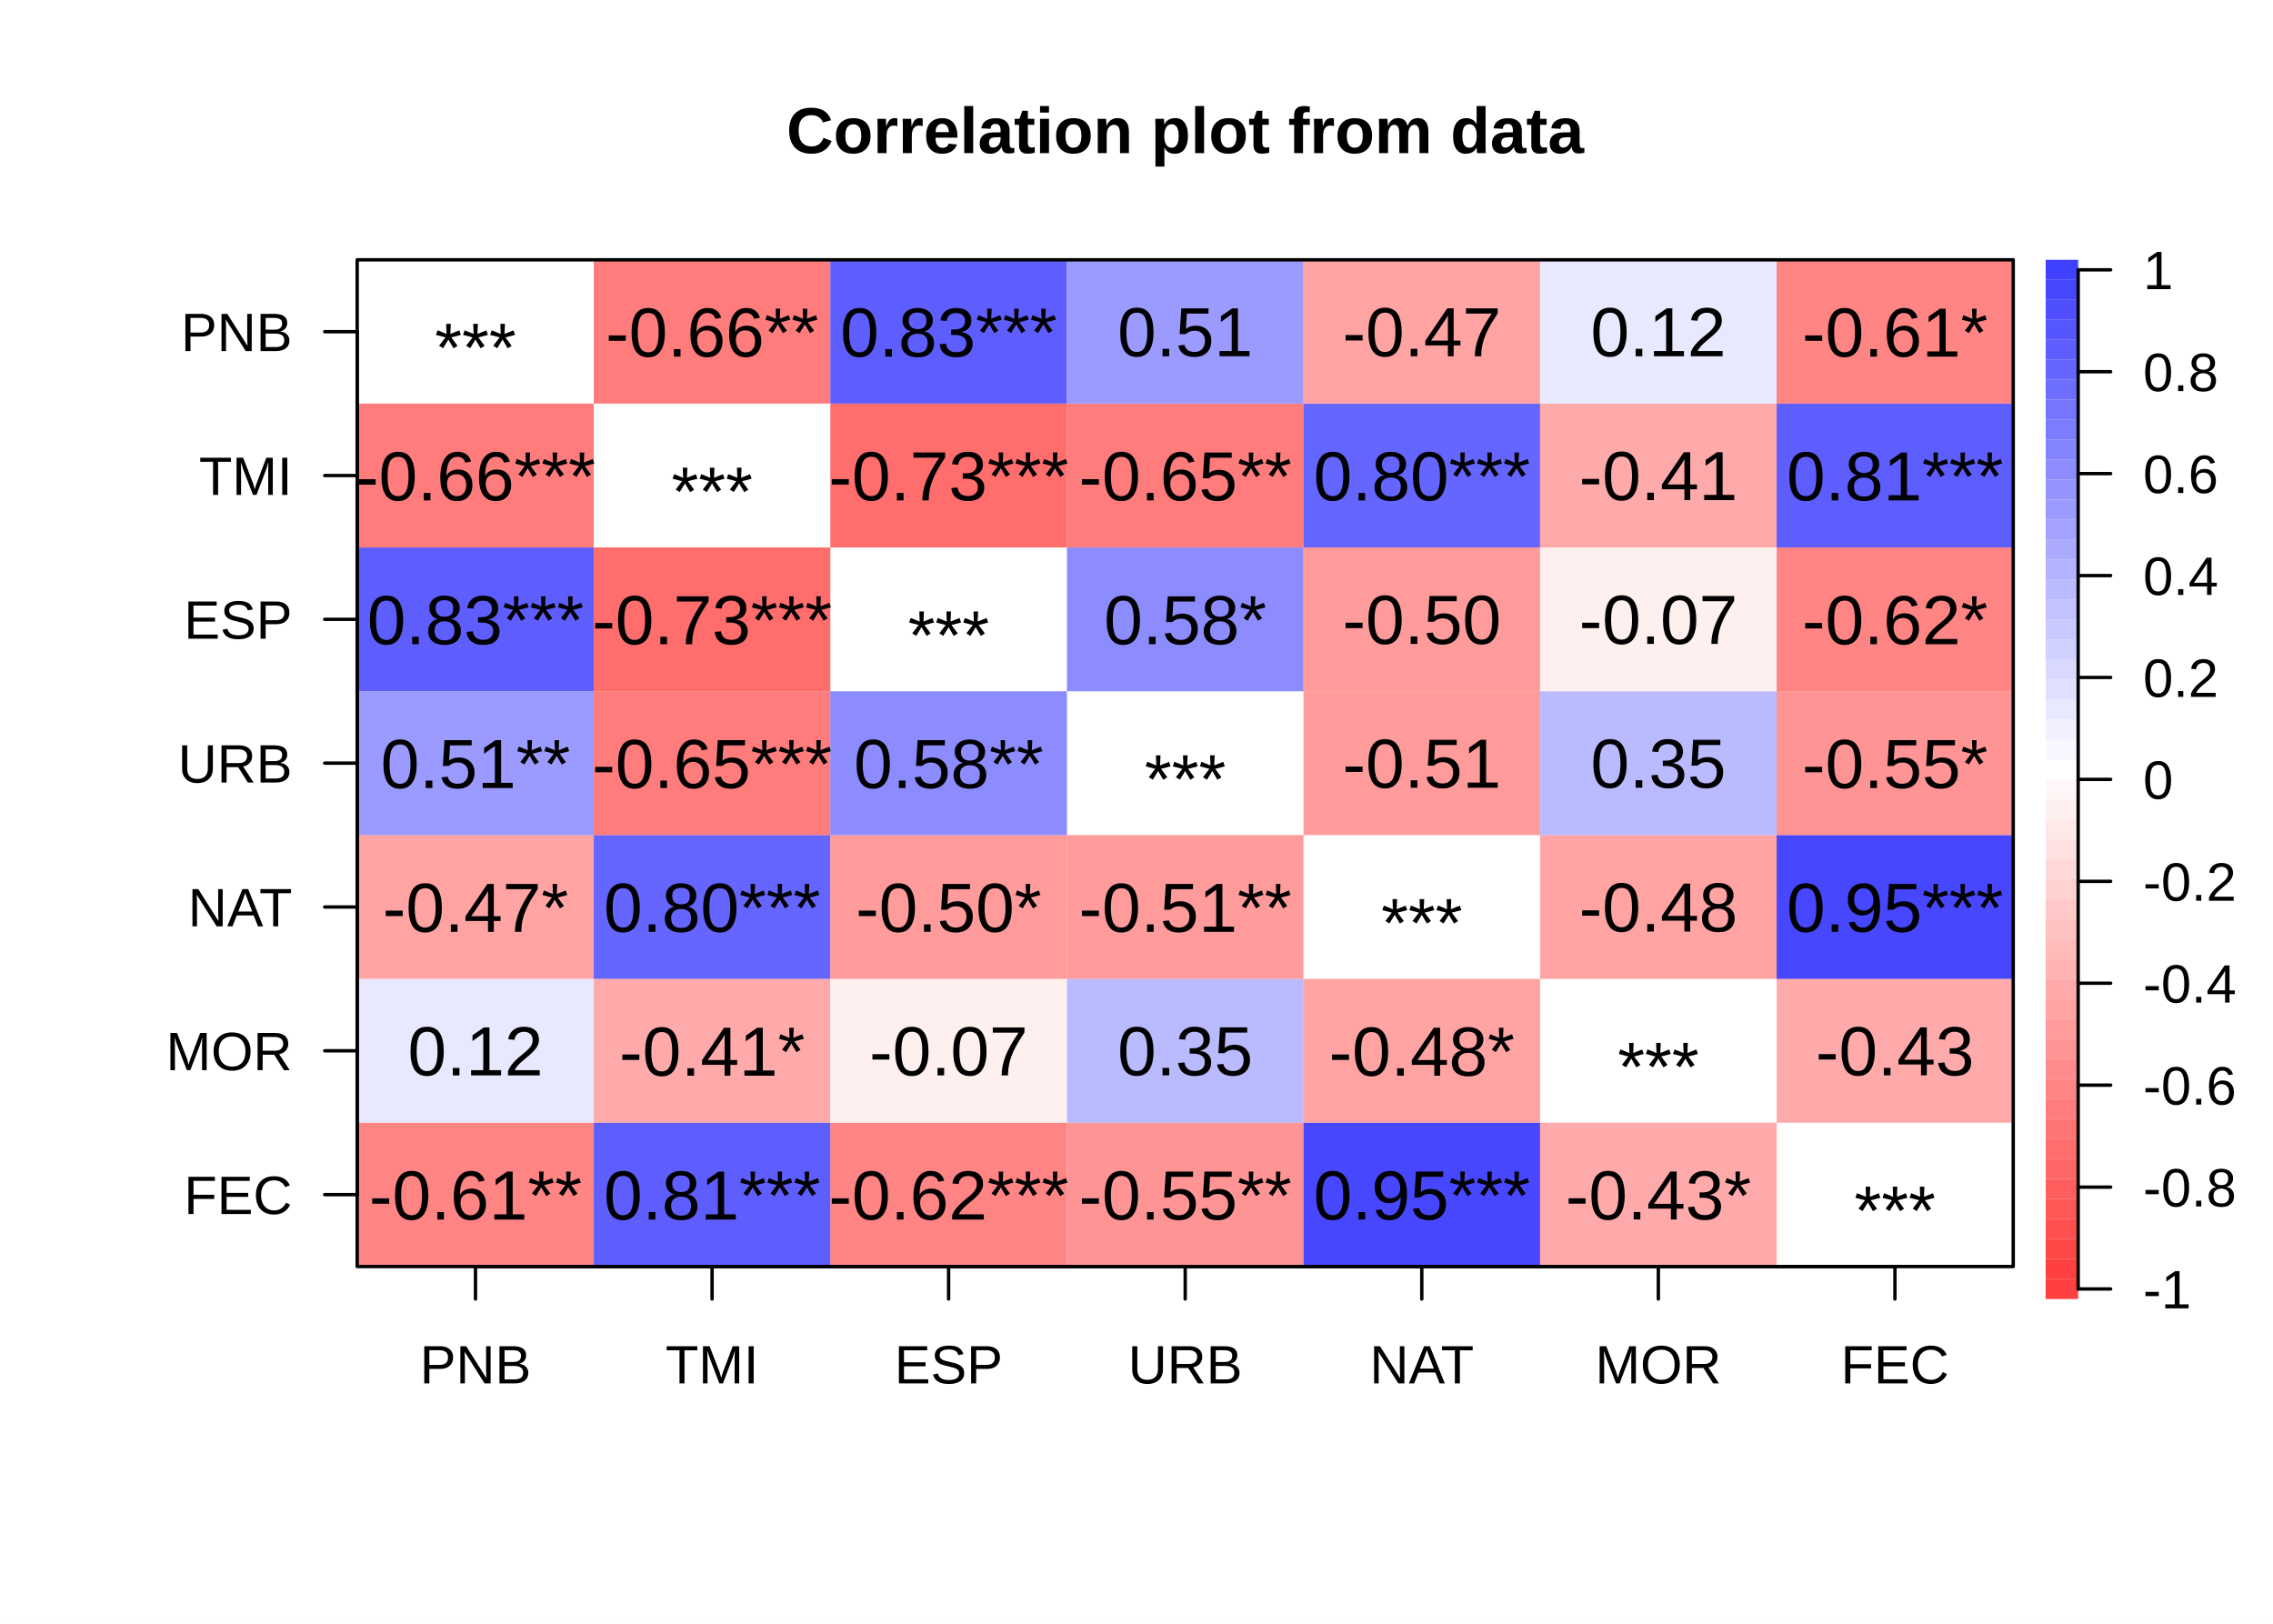
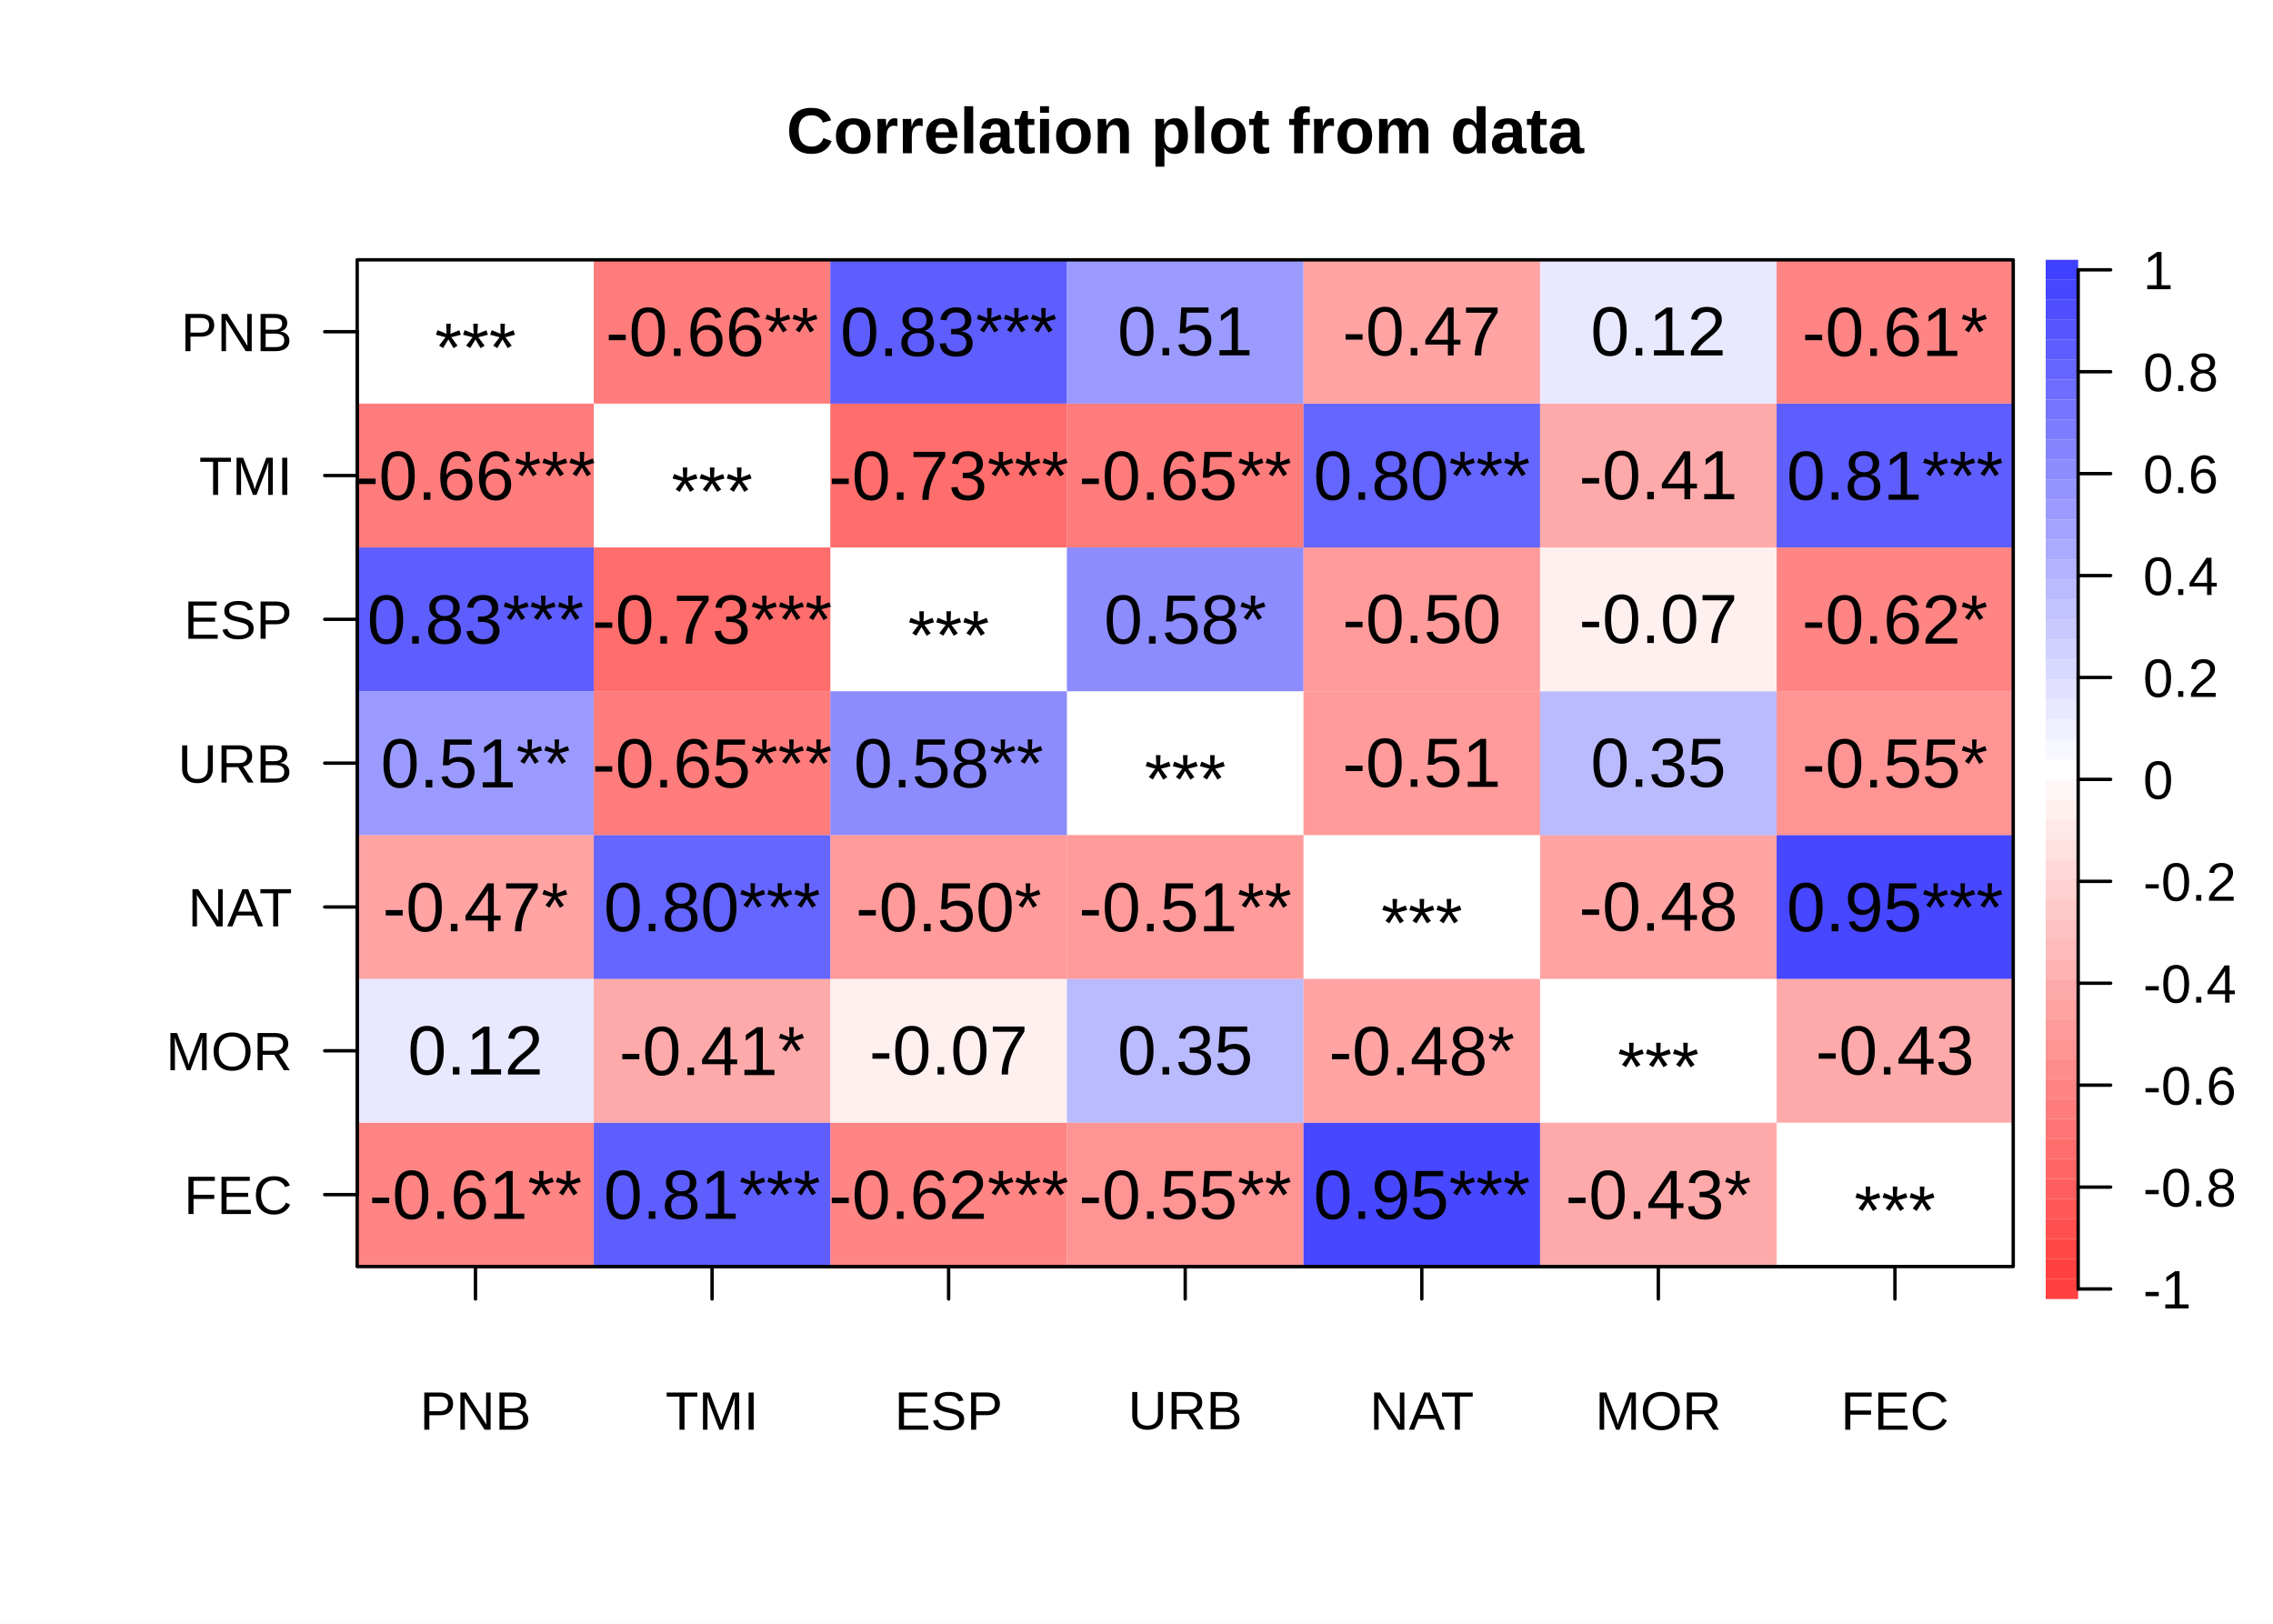
<svg xmlns="http://www.w3.org/2000/svg" class="svglite" width="504.00pt" height="360.00pt" viewBox="0 0 504.00 360.00">
  <defs>
    <style type="text/css">
    .svglite line, .svglite polyline, .svglite polygon, .svglite path, .svglite rect, .svglite circle {
      fill: none;
      stroke: #000000;
      stroke-linecap: round;
      stroke-linejoin: round;
      stroke-miterlimit: 10.00;
    }
    .svglite text {
      white-space: pre;
    }
  </style>
  </defs>
  <rect width="100%" height="100%" style="stroke: none; fill: #FFFFFF;" />
  <defs>
    <clipPath id="cpMC4wMHw1MDQuMDB8MC4wMHwzNjAuMDA=">
      <rect x="0.00" y="0.00" width="504.00" height="360.00" />
    </clipPath>
  </defs>
  <g clip-path="url(#cpMC4wMHw1MDQuMDB8MC4wMHwzNjAuMDA=)">
</g>
  <defs>
    <clipPath id="cpMC4wMHw0NTMuNjB8MC4wMHwzNjAuMDA=">
      <rect x="0.00" y="0.00" width="453.60" height="360.00" />
    </clipPath>
  </defs>
  <g clip-path="url(#cpMC4wMHw0NTMuNjB8MC4wMHwzNjAuMDA=)">
-     <text x="262.80" y="33.95" text-anchor="middle" style="font-size: 14.40px; font-weight: bold; font-family: &quot;Arial&quot;;" textLength="176.72px" lengthAdjust="spacingAndGlyphs">Correlation plot from data</text>
+     <text x="262.80" y="33.98" text-anchor="middle" style="font-size: 14.40px; font-weight: bold; font-family: &quot;Arial&quot;;" textLength="176.72px" lengthAdjust="spacingAndGlyphs">Correlation plot from data</text>
  </g>
  <defs>
    <clipPath id="cpNzkuMjB8NDQ2LjQwfDU3LjYwfDI4MC44MA==">
      <rect x="79.20" y="57.60" width="367.20" height="223.20" />
    </clipPath>
  </defs>
  <g clip-path="url(#cpNzkuMjB8NDQ2LjQwfDU3LjYwfDI4MC44MA==)">
    <rect x="79.20" y="248.91" width="52.46" height="31.89" style="stroke-width: 0.75; stroke: none; fill: #FF5B5B; fill-opacity: 0.75;" />
    <rect x="79.20" y="217.03" width="52.46" height="31.89" style="stroke-width: 0.75; stroke: none; fill: #E0E0FF; fill-opacity: 0.75;" />
    <rect x="79.20" y="185.14" width="52.46" height="31.89" style="stroke-width: 0.75; stroke: none; fill: #FF8484; fill-opacity: 0.75;" />
    <rect x="79.20" y="153.26" width="52.46" height="31.89" style="stroke-width: 0.75; stroke: none; fill: #7A7AFF; fill-opacity: 0.75;" />
    <rect x="79.20" y="121.37" width="52.46" height="31.89" style="stroke-width: 0.75; stroke: none; fill: #2828FF; fill-opacity: 0.75;" />
    <rect x="79.20" y="89.49" width="52.46" height="31.89" style="stroke-width: 0.75; stroke: none; fill: #FF5151; fill-opacity: 0.75;" />
    <rect x="131.66" y="248.91" width="52.46" height="31.89" style="stroke-width: 0.75; stroke: none; fill: #2828FF; fill-opacity: 0.75;" />
    <rect x="131.66" y="217.03" width="52.46" height="31.89" style="stroke-width: 0.75; stroke: none; fill: #FF8E8E; fill-opacity: 0.75;" />
    <rect x="131.66" y="185.14" width="52.46" height="31.89" style="stroke-width: 0.75; stroke: none; fill: #3232FF; fill-opacity: 0.75;" />
    <rect x="131.66" y="153.26" width="52.46" height="31.89" style="stroke-width: 0.75; stroke: none; fill: #FF5151; fill-opacity: 0.75;" />
    <rect x="131.66" y="121.37" width="52.46" height="31.89" style="stroke-width: 0.75; stroke: none; fill: #FF3D3D; fill-opacity: 0.75;" />
    <rect x="131.66" y="57.60" width="52.46" height="31.89" style="stroke-width: 0.75; stroke: none; fill: #FF5151; fill-opacity: 0.75;" />
    <rect x="184.11" y="248.91" width="52.46" height="31.89" style="stroke-width: 0.75; stroke: none; fill: #FF5B5B; fill-opacity: 0.75;" />
    <rect x="184.11" y="217.03" width="52.46" height="31.89" style="stroke-width: 0.75; stroke: none; fill: #FFEAEA; fill-opacity: 0.75;" />
    <rect x="184.11" y="185.14" width="52.46" height="31.89" style="stroke-width: 0.75; stroke: none; fill: #FF7A7A; fill-opacity: 0.75;" />
    <rect x="184.11" y="153.26" width="52.46" height="31.89" style="stroke-width: 0.75; stroke: none; fill: #6565FF; fill-opacity: 0.75;" />
    <rect x="184.11" y="89.49" width="52.46" height="31.89" style="stroke-width: 0.75; stroke: none; fill: #FF3D3D; fill-opacity: 0.75;" />
    <rect x="184.11" y="57.60" width="52.46" height="31.89" style="stroke-width: 0.75; stroke: none; fill: #2828FF; fill-opacity: 0.75;" />
    <rect x="236.57" y="248.91" width="52.46" height="31.89" style="stroke-width: 0.75; stroke: none; fill: #FF7070; fill-opacity: 0.75;" />
    <rect x="236.57" y="217.03" width="52.46" height="31.89" style="stroke-width: 0.75; stroke: none; fill: #A3A3FF; fill-opacity: 0.75;" />
    <rect x="236.57" y="185.14" width="52.46" height="31.89" style="stroke-width: 0.75; stroke: none; fill: #FF7A7A; fill-opacity: 0.75;" />
    <rect x="236.57" y="121.37" width="52.46" height="31.89" style="stroke-width: 0.75; stroke: none; fill: #6565FF; fill-opacity: 0.75;" />
    <rect x="236.57" y="89.49" width="52.46" height="31.89" style="stroke-width: 0.75; stroke: none; fill: #FF5151; fill-opacity: 0.75;" />
    <rect x="236.57" y="57.60" width="52.46" height="31.89" style="stroke-width: 0.75; stroke: none; fill: #7A7AFF; fill-opacity: 0.75;" />
    <rect x="289.03" y="248.91" width="52.46" height="31.89" style="stroke-width: 0.75; stroke: none; fill: #0A0AFF; fill-opacity: 0.75;" />
    <rect x="289.03" y="217.03" width="52.46" height="31.89" style="stroke-width: 0.75; stroke: none; fill: #FF8484; fill-opacity: 0.75;" />
    <rect x="289.03" y="153.26" width="52.46" height="31.89" style="stroke-width: 0.75; stroke: none; fill: #FF7A7A; fill-opacity: 0.75;" />
    <rect x="289.03" y="121.37" width="52.46" height="31.89" style="stroke-width: 0.75; stroke: none; fill: #FF7A7A; fill-opacity: 0.75;" />
    <rect x="289.03" y="89.49" width="52.46" height="31.89" style="stroke-width: 0.75; stroke: none; fill: #3232FF; fill-opacity: 0.75;" />
    <rect x="289.03" y="57.60" width="52.46" height="31.89" style="stroke-width: 0.75; stroke: none; fill: #FF8484; fill-opacity: 0.75;" />
    <rect x="341.49" y="248.91" width="52.46" height="31.89" style="stroke-width: 0.75; stroke: none; fill: #FF8E8E; fill-opacity: 0.75;" />
    <rect x="341.49" y="185.14" width="52.46" height="31.89" style="stroke-width: 0.75; stroke: none; fill: #FF8484; fill-opacity: 0.75;" />
    <rect x="341.49" y="153.26" width="52.46" height="31.89" style="stroke-width: 0.75; stroke: none; fill: #A3A3FF; fill-opacity: 0.75;" />
    <rect x="341.49" y="121.37" width="52.46" height="31.89" style="stroke-width: 0.75; stroke: none; fill: #FFEAEA; fill-opacity: 0.75;" />
    <rect x="341.49" y="89.49" width="52.46" height="31.89" style="stroke-width: 0.75; stroke: none; fill: #FF8E8E; fill-opacity: 0.75;" />
    <rect x="341.49" y="57.60" width="52.46" height="31.89" style="stroke-width: 0.75; stroke: none; fill: #E0E0FF; fill-opacity: 0.75;" />
    <rect x="393.94" y="217.03" width="52.46" height="31.89" style="stroke-width: 0.75; stroke: none; fill: #FF8E8E; fill-opacity: 0.75;" />
    <rect x="393.94" y="185.14" width="52.46" height="31.89" style="stroke-width: 0.75; stroke: none; fill: #0A0AFF; fill-opacity: 0.75;" />
    <rect x="393.94" y="153.26" width="52.46" height="31.89" style="stroke-width: 0.75; stroke: none; fill: #FF7070; fill-opacity: 0.75;" />
    <rect x="393.94" y="121.37" width="52.46" height="31.89" style="stroke-width: 0.75; stroke: none; fill: #FF5B5B; fill-opacity: 0.75;" />
    <rect x="393.94" y="89.49" width="52.46" height="31.89" style="stroke-width: 0.75; stroke: none; fill: #2828FF; fill-opacity: 0.75;" />
    <rect x="393.94" y="57.60" width="52.46" height="31.89" style="stroke-width: 0.75; stroke: none; fill: #FF5B5B; fill-opacity: 0.75;" />
  </g>
  <g clip-path="url(#cpMC4wMHw1MDQuMDB8MC4wMHwzNjAuMDA=)">
    <polygon points="79.20,280.80 446.40,280.80 446.40,57.60 79.20,57.60 " style="stroke-width: 0.75;" />
    <line x1="79.20" y1="264.86" x2="79.20" y2="73.54" style="stroke-width: 0.75;" />
    <line x1="79.20" y1="264.86" x2="72.00" y2="264.86" style="stroke-width: 0.75;" />
    <line x1="79.20" y1="232.97" x2="72.00" y2="232.97" style="stroke-width: 0.75;" />
    <line x1="79.20" y1="201.09" x2="72.00" y2="201.09" style="stroke-width: 0.75;" />
    <line x1="79.20" y1="169.20" x2="72.00" y2="169.20" style="stroke-width: 0.75;" />
    <line x1="79.20" y1="137.31" x2="72.00" y2="137.31" style="stroke-width: 0.75;" />
    <line x1="79.20" y1="105.43" x2="72.00" y2="105.43" style="stroke-width: 0.75;" />
    <line x1="79.20" y1="73.54" x2="72.00" y2="73.54" style="stroke-width: 0.75;" />
    <text x="64.80" y="269.16" text-anchor="end" style="font-size: 12.00px; font-family: &quot;Arial&quot;;" textLength="24.00px" lengthAdjust="spacingAndGlyphs">FEC</text>
-     <text x="64.80" y="237.27" text-anchor="end" style="font-size: 12.00px; font-family: &quot;Arial&quot;;" textLength="28.01px" lengthAdjust="spacingAndGlyphs">MOR</text>
-     <text x="64.80" y="205.38" text-anchor="end" style="font-size: 12.00px; font-family: &quot;Arial&quot;;" textLength="23.11px" lengthAdjust="spacingAndGlyphs">NAT</text>
-     <text x="64.80" y="173.50" text-anchor="end" style="font-size: 12.00px; font-family: &quot;Arial&quot;;" textLength="25.34px" lengthAdjust="spacingAndGlyphs">URB</text>
-     <text x="64.80" y="141.61" text-anchor="end" style="font-size: 12.00px; font-family: &quot;Arial&quot;;" textLength="24.02px" lengthAdjust="spacingAndGlyphs">ESP</text>
+     <text x="64.80" y="237.28" text-anchor="end" style="font-size: 12.00px; font-family: &quot;Arial&quot;;" textLength="27.99px" lengthAdjust="spacingAndGlyphs">MOR</text>
+     <text x="64.80" y="205.39" text-anchor="end" style="font-size: 12.00px; font-family: &quot;Arial&quot;;" textLength="24.00px" lengthAdjust="spacingAndGlyphs">NAT</text>
+     <text x="64.80" y="173.51" text-anchor="end" style="font-size: 12.00px; font-family: &quot;Arial&quot;;" textLength="25.34px" lengthAdjust="spacingAndGlyphs">URB</text>
+     <text x="64.80" y="141.62" text-anchor="end" style="font-size: 12.00px; font-family: &quot;Arial&quot;;" textLength="24.02px" lengthAdjust="spacingAndGlyphs">ESP</text>
    <text x="64.80" y="109.73" text-anchor="end" style="font-size: 12.00px; font-family: &quot;Arial&quot;;" textLength="20.66px" lengthAdjust="spacingAndGlyphs">TMI</text>
-     <text x="64.80" y="77.84" text-anchor="end" style="font-size: 12.00px; font-family: &quot;Arial&quot;;" textLength="24.68px" lengthAdjust="spacingAndGlyphs">PNB</text>
+     <text x="64.80" y="77.85" text-anchor="end" style="font-size: 12.00px; font-family: &quot;Arial&quot;;" textLength="24.68px" lengthAdjust="spacingAndGlyphs">PNB</text>
    <line x1="105.43" y1="280.80" x2="420.17" y2="280.80" style="stroke-width: 0.75;" />
    <line x1="105.43" y1="280.80" x2="105.43" y2="288.00" style="stroke-width: 0.75;" />
    <line x1="157.89" y1="280.80" x2="157.89" y2="288.00" style="stroke-width: 0.75;" />
    <line x1="210.34" y1="280.80" x2="210.34" y2="288.00" style="stroke-width: 0.75;" />
    <line x1="262.80" y1="280.80" x2="262.80" y2="288.00" style="stroke-width: 0.75;" />
    <line x1="315.26" y1="280.80" x2="315.26" y2="288.00" style="stroke-width: 0.75;" />
    <line x1="367.71" y1="280.80" x2="367.71" y2="288.00" style="stroke-width: 0.75;" />
    <line x1="420.17" y1="280.80" x2="420.17" y2="288.00" style="stroke-width: 0.75;" />
-     <text x="105.43" y="306.72" text-anchor="middle" style="font-size: 12.00px; font-family: &quot;Arial&quot;;" textLength="24.68px" lengthAdjust="spacingAndGlyphs">PNB</text>
-     <text x="157.89" y="306.72" text-anchor="middle" style="font-size: 12.00px; font-family: &quot;Arial&quot;;" textLength="20.66px" lengthAdjust="spacingAndGlyphs">TMI</text>
-     <text x="210.34" y="306.72" text-anchor="middle" style="font-size: 12.00px; font-family: &quot;Arial&quot;;" textLength="24.02px" lengthAdjust="spacingAndGlyphs">ESP</text>
-     <text x="262.80" y="306.72" text-anchor="middle" style="font-size: 12.00px; font-family: &quot;Arial&quot;;" textLength="25.34px" lengthAdjust="spacingAndGlyphs">URB</text>
-     <text x="315.26" y="306.72" text-anchor="middle" style="font-size: 12.00px; font-family: &quot;Arial&quot;;" textLength="23.11px" lengthAdjust="spacingAndGlyphs">NAT</text>
-     <text x="367.71" y="306.72" text-anchor="middle" style="font-size: 12.00px; font-family: &quot;Arial&quot;;" textLength="28.01px" lengthAdjust="spacingAndGlyphs">MOR</text>
-     <text x="420.17" y="306.72" text-anchor="middle" style="font-size: 12.00px; font-family: &quot;Arial&quot;;" textLength="24.00px" lengthAdjust="spacingAndGlyphs">FEC</text>
+   </g>
+   <g clip-path="url(#cpMC4wMHw0NTMuNjB8MC4wMHwzNjAuMDA=)">
+     <text x="105.43" y="316.99" text-anchor="middle" style="font-size: 12.00px; font-family: &quot;Arial&quot;;" textLength="24.68px" lengthAdjust="spacingAndGlyphs">PNB</text>
+     <text x="157.89" y="316.99" text-anchor="middle" style="font-size: 12.00px; font-family: &quot;Arial&quot;;" textLength="20.66px" lengthAdjust="spacingAndGlyphs">TMI</text>
+     <text x="210.34" y="316.98" text-anchor="middle" style="font-size: 12.00px; font-family: &quot;Arial&quot;;" textLength="24.02px" lengthAdjust="spacingAndGlyphs">ESP</text>
+     <text x="262.80" y="316.88" text-anchor="middle" style="font-size: 12.00px; font-family: &quot;Arial&quot;;" textLength="25.34px" lengthAdjust="spacingAndGlyphs">URB</text>
+     <text x="315.26" y="316.99" text-anchor="middle" style="font-size: 12.00px; font-family: &quot;Arial&quot;;" textLength="24.00px" lengthAdjust="spacingAndGlyphs">NAT</text>
+     <text x="367.71" y="316.98" text-anchor="middle" style="font-size: 12.00px; font-family: &quot;Arial&quot;;" textLength="27.99px" lengthAdjust="spacingAndGlyphs">MOR</text>
+     <text x="420.17" y="316.99" text-anchor="middle" style="font-size: 12.00px; font-family: &quot;Arial&quot;;" textLength="24.00px" lengthAdjust="spacingAndGlyphs">FEC</text>
  </g>
  <g clip-path="url(#cpNzkuMjB8NDQ2LjQwfDU3LjYwfDI4MC44MA==)">
-     <text x="105.43" y="270.38" text-anchor="middle" style="font-size: 15.43px; font-family: &quot;Arial&quot;;" textLength="47.15px" lengthAdjust="spacingAndGlyphs">-0.61**</text>
-     <text x="157.89" y="270.38" text-anchor="middle" style="font-size: 15.43px; font-family: &quot;Arial&quot;;" textLength="48.02px" lengthAdjust="spacingAndGlyphs">0.81***</text>
-     <text x="210.34" y="270.38" text-anchor="middle" style="font-size: 15.43px; font-family: &quot;Arial&quot;;" textLength="53.16px" lengthAdjust="spacingAndGlyphs">-0.62***</text>
-     <text x="262.80" y="270.38" text-anchor="middle" style="font-size: 15.43px; font-family: &quot;Arial&quot;;" textLength="47.15px" lengthAdjust="spacingAndGlyphs">-0.55**</text>
-     <text x="315.26" y="270.38" text-anchor="middle" style="font-size: 15.43px; font-family: &quot;Arial&quot;;" textLength="48.02px" lengthAdjust="spacingAndGlyphs">0.95***</text>
-     <text x="367.71" y="270.37" text-anchor="middle" style="font-size: 15.43px; font-family: &quot;Arial&quot;;" textLength="41.15px" lengthAdjust="spacingAndGlyphs">-0.43*</text>
-     <text x="420.17" y="273.73" text-anchor="middle" style="font-size: 15.43px; font-family: &quot;Arial&quot;;" textLength="18.01px" lengthAdjust="spacingAndGlyphs">***</text>
-     <text x="105.43" y="238.42" text-anchor="middle" style="font-size: 15.43px; font-family: &quot;Arial&quot;;" textLength="34.29px" lengthAdjust="spacingAndGlyphs">0.12 </text>
-     <text x="157.89" y="238.49" text-anchor="middle" style="font-size: 15.43px; font-family: &quot;Arial&quot;;" textLength="41.15px" lengthAdjust="spacingAndGlyphs">-0.41*</text>
-     <text x="210.34" y="238.42" text-anchor="middle" style="font-size: 15.43px; font-family: &quot;Arial&quot;;" textLength="39.43px" lengthAdjust="spacingAndGlyphs">-0.07 </text>
-     <text x="262.80" y="238.41" text-anchor="middle" style="font-size: 15.43px; font-family: &quot;Arial&quot;;" textLength="34.29px" lengthAdjust="spacingAndGlyphs">0.35 </text>
-     <text x="315.26" y="238.49" text-anchor="middle" style="font-size: 15.43px; font-family: &quot;Arial&quot;;" textLength="41.15px" lengthAdjust="spacingAndGlyphs">-0.48*</text>
-     <text x="367.71" y="241.85" text-anchor="middle" style="font-size: 15.43px; font-family: &quot;Arial&quot;;" textLength="18.01px" lengthAdjust="spacingAndGlyphs">***</text>
-     <text x="420.17" y="238.41" text-anchor="middle" style="font-size: 15.43px; font-family: &quot;Arial&quot;;" textLength="39.43px" lengthAdjust="spacingAndGlyphs">-0.43 </text>
-     <text x="105.43" y="206.60" text-anchor="middle" style="font-size: 15.43px; font-family: &quot;Arial&quot;;" textLength="41.15px" lengthAdjust="spacingAndGlyphs">-0.47*</text>
-     <text x="157.89" y="206.60" text-anchor="middle" style="font-size: 15.43px; font-family: &quot;Arial&quot;;" textLength="48.02px" lengthAdjust="spacingAndGlyphs">0.80***</text>
-     <text x="210.34" y="206.60" text-anchor="middle" style="font-size: 15.43px; font-family: &quot;Arial&quot;;" textLength="41.15px" lengthAdjust="spacingAndGlyphs">-0.50*</text>
-     <text x="262.80" y="206.60" text-anchor="middle" style="font-size: 15.43px; font-family: &quot;Arial&quot;;" textLength="47.15px" lengthAdjust="spacingAndGlyphs">-0.51**</text>
-     <text x="315.26" y="209.96" text-anchor="middle" style="font-size: 15.43px; font-family: &quot;Arial&quot;;" textLength="18.01px" lengthAdjust="spacingAndGlyphs">***</text>
-     <text x="367.71" y="206.53" text-anchor="middle" style="font-size: 15.43px; font-family: &quot;Arial&quot;;" textLength="39.43px" lengthAdjust="spacingAndGlyphs">-0.48 </text>
-     <text x="420.17" y="206.60" text-anchor="middle" style="font-size: 15.43px; font-family: &quot;Arial&quot;;" textLength="48.02px" lengthAdjust="spacingAndGlyphs">0.95***</text>
-     <text x="105.43" y="174.72" text-anchor="middle" style="font-size: 15.43px; font-family: &quot;Arial&quot;;" textLength="42.02px" lengthAdjust="spacingAndGlyphs">0.51**</text>
-     <text x="157.89" y="174.72" text-anchor="middle" style="font-size: 15.43px; font-family: &quot;Arial&quot;;" textLength="53.16px" lengthAdjust="spacingAndGlyphs">-0.65***</text>
-     <text x="210.34" y="174.72" text-anchor="middle" style="font-size: 15.43px; font-family: &quot;Arial&quot;;" textLength="42.02px" lengthAdjust="spacingAndGlyphs">0.58**</text>
-     <text x="262.80" y="178.08" text-anchor="middle" style="font-size: 15.43px; font-family: &quot;Arial&quot;;" textLength="18.01px" lengthAdjust="spacingAndGlyphs">***</text>
-     <text x="315.26" y="174.65" text-anchor="middle" style="font-size: 15.43px; font-family: &quot;Arial&quot;;" textLength="39.43px" lengthAdjust="spacingAndGlyphs">-0.51 </text>
-     <text x="367.71" y="174.64" text-anchor="middle" style="font-size: 15.43px; font-family: &quot;Arial&quot;;" textLength="34.29px" lengthAdjust="spacingAndGlyphs">0.35 </text>
-     <text x="420.17" y="174.72" text-anchor="middle" style="font-size: 15.43px; font-family: &quot;Arial&quot;;" textLength="41.15px" lengthAdjust="spacingAndGlyphs">-0.55*</text>
-     <text x="105.43" y="142.83" text-anchor="middle" style="font-size: 15.43px; font-family: &quot;Arial&quot;;" textLength="48.02px" lengthAdjust="spacingAndGlyphs">0.83***</text>
-     <text x="157.89" y="142.83" text-anchor="middle" style="font-size: 15.43px; font-family: &quot;Arial&quot;;" textLength="53.16px" lengthAdjust="spacingAndGlyphs">-0.73***</text>
-     <text x="210.34" y="146.19" text-anchor="middle" style="font-size: 15.43px; font-family: &quot;Arial&quot;;" textLength="18.01px" lengthAdjust="spacingAndGlyphs">***</text>
-     <text x="262.80" y="142.83" text-anchor="middle" style="font-size: 15.43px; font-family: &quot;Arial&quot;;" textLength="36.01px" lengthAdjust="spacingAndGlyphs">0.58*</text>
-     <text x="315.26" y="142.76" text-anchor="middle" style="font-size: 15.43px; font-family: &quot;Arial&quot;;" textLength="39.43px" lengthAdjust="spacingAndGlyphs">-0.50 </text>
-     <text x="367.71" y="142.76" text-anchor="middle" style="font-size: 15.43px; font-family: &quot;Arial&quot;;" textLength="39.43px" lengthAdjust="spacingAndGlyphs">-0.07 </text>
-     <text x="420.17" y="142.83" text-anchor="middle" style="font-size: 15.43px; font-family: &quot;Arial&quot;;" textLength="41.15px" lengthAdjust="spacingAndGlyphs">-0.62*</text>
-     <text x="105.43" y="110.95" text-anchor="middle" style="font-size: 15.43px; font-family: &quot;Arial&quot;;" textLength="53.16px" lengthAdjust="spacingAndGlyphs">-0.66***</text>
-     <text x="157.89" y="114.31" text-anchor="middle" style="font-size: 15.43px; font-family: &quot;Arial&quot;;" textLength="18.01px" lengthAdjust="spacingAndGlyphs">***</text>
-     <text x="210.34" y="110.94" text-anchor="middle" style="font-size: 15.43px; font-family: &quot;Arial&quot;;" textLength="53.16px" lengthAdjust="spacingAndGlyphs">-0.73***</text>
-     <text x="262.80" y="110.95" text-anchor="middle" style="font-size: 15.43px; font-family: &quot;Arial&quot;;" textLength="47.15px" lengthAdjust="spacingAndGlyphs">-0.65**</text>
-     <text x="315.26" y="110.95" text-anchor="middle" style="font-size: 15.43px; font-family: &quot;Arial&quot;;" textLength="48.02px" lengthAdjust="spacingAndGlyphs">0.80***</text>
-     <text x="367.71" y="110.88" text-anchor="middle" style="font-size: 15.43px; font-family: &quot;Arial&quot;;" textLength="39.43px" lengthAdjust="spacingAndGlyphs">-0.41 </text>
-     <text x="420.17" y="110.95" text-anchor="middle" style="font-size: 15.43px; font-family: &quot;Arial&quot;;" textLength="48.02px" lengthAdjust="spacingAndGlyphs">0.81***</text>
-     <text x="105.43" y="82.42" text-anchor="middle" style="font-size: 15.43px; font-family: &quot;Arial&quot;;" textLength="18.01px" lengthAdjust="spacingAndGlyphs">***</text>
-     <text x="157.89" y="79.06" text-anchor="middle" style="font-size: 15.43px; font-family: &quot;Arial&quot;;" textLength="47.15px" lengthAdjust="spacingAndGlyphs">-0.66**</text>
-     <text x="210.34" y="79.06" text-anchor="middle" style="font-size: 15.43px; font-family: &quot;Arial&quot;;" textLength="48.02px" lengthAdjust="spacingAndGlyphs">0.83***</text>
-     <text x="262.80" y="78.99" text-anchor="middle" style="font-size: 15.43px; font-family: &quot;Arial&quot;;" textLength="34.29px" lengthAdjust="spacingAndGlyphs">0.51 </text>
-     <text x="315.26" y="78.99" text-anchor="middle" style="font-size: 15.43px; font-family: &quot;Arial&quot;;" textLength="39.43px" lengthAdjust="spacingAndGlyphs">-0.47 </text>
-     <text x="367.71" y="78.99" text-anchor="middle" style="font-size: 15.43px; font-family: &quot;Arial&quot;;" textLength="34.29px" lengthAdjust="spacingAndGlyphs">0.12 </text>
-     <text x="420.17" y="79.06" text-anchor="middle" style="font-size: 15.43px; font-family: &quot;Arial&quot;;" textLength="41.15px" lengthAdjust="spacingAndGlyphs">-0.61*</text>
+     <text x="105.43" y="270.24" text-anchor="middle" style="font-size: 15.43px; font-family: &quot;Arial&quot;;" textLength="47.15px" lengthAdjust="spacingAndGlyphs">-0.61**</text>
+     <text x="157.89" y="270.23" text-anchor="middle" style="font-size: 15.43px; font-family: &quot;Arial&quot;;" textLength="48.02px" lengthAdjust="spacingAndGlyphs">0.81***</text>
+     <text x="210.34" y="270.24" text-anchor="middle" style="font-size: 15.43px; font-family: &quot;Arial&quot;;" textLength="53.16px" lengthAdjust="spacingAndGlyphs">-0.62***</text>
+     <text x="262.80" y="270.24" text-anchor="middle" style="font-size: 15.43px; font-family: &quot;Arial&quot;;" textLength="47.15px" lengthAdjust="spacingAndGlyphs">-0.55**</text>
+     <text x="315.26" y="270.24" text-anchor="middle" style="font-size: 15.43px; font-family: &quot;Arial&quot;;" textLength="48.02px" lengthAdjust="spacingAndGlyphs">0.95***</text>
+     <text x="367.71" y="270.24" text-anchor="middle" style="font-size: 15.43px; font-family: &quot;Arial&quot;;" textLength="41.15px" lengthAdjust="spacingAndGlyphs">-0.43*</text>
+     <text x="420.17" y="273.70" text-anchor="middle" style="font-size: 15.43px; font-family: &quot;Arial&quot;;" textLength="18.01px" lengthAdjust="spacingAndGlyphs">***</text>
+     <text x="105.43" y="238.23" text-anchor="middle" style="font-size: 15.43px; font-family: &quot;Arial&quot;;" textLength="34.29px" lengthAdjust="spacingAndGlyphs">0.12 </text>
+     <text x="157.89" y="238.35" text-anchor="middle" style="font-size: 15.43px; font-family: &quot;Arial&quot;;" textLength="41.15px" lengthAdjust="spacingAndGlyphs">-0.41*</text>
+     <text x="210.34" y="238.22" text-anchor="middle" style="font-size: 15.43px; font-family: &quot;Arial&quot;;" textLength="39.43px" lengthAdjust="spacingAndGlyphs">-0.07 </text>
+     <text x="262.80" y="238.22" text-anchor="middle" style="font-size: 15.43px; font-family: &quot;Arial&quot;;" textLength="34.29px" lengthAdjust="spacingAndGlyphs">0.35 </text>
+     <text x="315.26" y="238.35" text-anchor="middle" style="font-size: 15.43px; font-family: &quot;Arial&quot;;" textLength="41.15px" lengthAdjust="spacingAndGlyphs">-0.48*</text>
+     <text x="367.71" y="241.82" text-anchor="middle" style="font-size: 15.43px; font-family: &quot;Arial&quot;;" textLength="18.01px" lengthAdjust="spacingAndGlyphs">***</text>
+     <text x="420.17" y="238.23" text-anchor="middle" style="font-size: 15.43px; font-family: &quot;Arial&quot;;" textLength="39.43px" lengthAdjust="spacingAndGlyphs">-0.43 </text>
+     <text x="105.43" y="206.47" text-anchor="middle" style="font-size: 15.43px; font-family: &quot;Arial&quot;;" textLength="41.15px" lengthAdjust="spacingAndGlyphs">-0.47*</text>
+     <text x="157.89" y="206.46" text-anchor="middle" style="font-size: 15.43px; font-family: &quot;Arial&quot;;" textLength="48.02px" lengthAdjust="spacingAndGlyphs">0.80***</text>
+     <text x="210.34" y="206.47" text-anchor="middle" style="font-size: 15.43px; font-family: &quot;Arial&quot;;" textLength="41.15px" lengthAdjust="spacingAndGlyphs">-0.50*</text>
+     <text x="262.80" y="206.47" text-anchor="middle" style="font-size: 15.43px; font-family: &quot;Arial&quot;;" textLength="47.15px" lengthAdjust="spacingAndGlyphs">-0.51**</text>
+     <text x="315.26" y="209.93" text-anchor="middle" style="font-size: 15.43px; font-family: &quot;Arial&quot;;" textLength="18.01px" lengthAdjust="spacingAndGlyphs">***</text>
+     <text x="367.71" y="206.34" text-anchor="middle" style="font-size: 15.43px; font-family: &quot;Arial&quot;;" textLength="39.43px" lengthAdjust="spacingAndGlyphs">-0.48 </text>
+     <text x="420.17" y="206.47" text-anchor="middle" style="font-size: 15.43px; font-family: &quot;Arial&quot;;" textLength="48.02px" lengthAdjust="spacingAndGlyphs">0.95***</text>
+     <text x="105.43" y="174.58" text-anchor="middle" style="font-size: 15.43px; font-family: &quot;Arial&quot;;" textLength="42.02px" lengthAdjust="spacingAndGlyphs">0.51**</text>
+     <text x="157.89" y="174.58" text-anchor="middle" style="font-size: 15.43px; font-family: &quot;Arial&quot;;" textLength="53.16px" lengthAdjust="spacingAndGlyphs">-0.65***</text>
+     <text x="210.34" y="174.57" text-anchor="middle" style="font-size: 15.43px; font-family: &quot;Arial&quot;;" textLength="42.02px" lengthAdjust="spacingAndGlyphs">0.58**</text>
+     <text x="262.80" y="178.05" text-anchor="middle" style="font-size: 15.43px; font-family: &quot;Arial&quot;;" textLength="18.01px" lengthAdjust="spacingAndGlyphs">***</text>
+     <text x="315.26" y="174.45" text-anchor="middle" style="font-size: 15.43px; font-family: &quot;Arial&quot;;" textLength="39.43px" lengthAdjust="spacingAndGlyphs">-0.51 </text>
+     <text x="367.71" y="174.45" text-anchor="middle" style="font-size: 15.43px; font-family: &quot;Arial&quot;;" textLength="34.29px" lengthAdjust="spacingAndGlyphs">0.35 </text>
+     <text x="420.17" y="174.58" text-anchor="middle" style="font-size: 15.43px; font-family: &quot;Arial&quot;;" textLength="41.15px" lengthAdjust="spacingAndGlyphs">-0.55*</text>
+     <text x="105.43" y="142.69" text-anchor="middle" style="font-size: 15.43px; font-family: &quot;Arial&quot;;" textLength="48.02px" lengthAdjust="spacingAndGlyphs">0.83***</text>
+     <text x="157.89" y="142.70" text-anchor="middle" style="font-size: 15.43px; font-family: &quot;Arial&quot;;" textLength="53.16px" lengthAdjust="spacingAndGlyphs">-0.73***</text>
+     <text x="210.34" y="146.16" text-anchor="middle" style="font-size: 15.43px; font-family: &quot;Arial&quot;;" textLength="18.01px" lengthAdjust="spacingAndGlyphs">***</text>
+     <text x="262.80" y="142.69" text-anchor="middle" style="font-size: 15.43px; font-family: &quot;Arial&quot;;" textLength="36.01px" lengthAdjust="spacingAndGlyphs">0.58*</text>
+     <text x="315.26" y="142.56" text-anchor="middle" style="font-size: 15.43px; font-family: &quot;Arial&quot;;" textLength="39.43px" lengthAdjust="spacingAndGlyphs">-0.50 </text>
+     <text x="367.71" y="142.56" text-anchor="middle" style="font-size: 15.43px; font-family: &quot;Arial&quot;;" textLength="39.43px" lengthAdjust="spacingAndGlyphs">-0.07 </text>
+     <text x="420.17" y="142.70" text-anchor="middle" style="font-size: 15.43px; font-family: &quot;Arial&quot;;" textLength="41.15px" lengthAdjust="spacingAndGlyphs">-0.62*</text>
+     <text x="105.43" y="110.81" text-anchor="middle" style="font-size: 15.43px; font-family: &quot;Arial&quot;;" textLength="53.16px" lengthAdjust="spacingAndGlyphs">-0.66***</text>
+     <text x="157.89" y="114.27" text-anchor="middle" style="font-size: 15.43px; font-family: &quot;Arial&quot;;" textLength="18.01px" lengthAdjust="spacingAndGlyphs">***</text>
+     <text x="210.34" y="110.81" text-anchor="middle" style="font-size: 15.43px; font-family: &quot;Arial&quot;;" textLength="53.16px" lengthAdjust="spacingAndGlyphs">-0.73***</text>
+     <text x="262.80" y="110.81" text-anchor="middle" style="font-size: 15.43px; font-family: &quot;Arial&quot;;" textLength="47.15px" lengthAdjust="spacingAndGlyphs">-0.65**</text>
+     <text x="315.26" y="110.80" text-anchor="middle" style="font-size: 15.43px; font-family: &quot;Arial&quot;;" textLength="48.02px" lengthAdjust="spacingAndGlyphs">0.80***</text>
+     <text x="367.71" y="110.69" text-anchor="middle" style="font-size: 15.43px; font-family: &quot;Arial&quot;;" textLength="39.43px" lengthAdjust="spacingAndGlyphs">-0.41 </text>
+     <text x="420.17" y="110.80" text-anchor="middle" style="font-size: 15.43px; font-family: &quot;Arial&quot;;" textLength="48.02px" lengthAdjust="spacingAndGlyphs">0.81***</text>
+     <text x="105.43" y="82.39" text-anchor="middle" style="font-size: 15.43px; font-family: &quot;Arial&quot;;" textLength="18.01px" lengthAdjust="spacingAndGlyphs">***</text>
+     <text x="157.89" y="78.92" text-anchor="middle" style="font-size: 15.43px; font-family: &quot;Arial&quot;;" textLength="47.15px" lengthAdjust="spacingAndGlyphs">-0.66**</text>
+     <text x="210.34" y="78.92" text-anchor="middle" style="font-size: 15.43px; font-family: &quot;Arial&quot;;" textLength="48.02px" lengthAdjust="spacingAndGlyphs">0.83***</text>
+     <text x="262.80" y="78.79" text-anchor="middle" style="font-size: 15.43px; font-family: &quot;Arial&quot;;" textLength="34.29px" lengthAdjust="spacingAndGlyphs">0.51 </text>
+     <text x="315.26" y="78.80" text-anchor="middle" style="font-size: 15.43px; font-family: &quot;Arial&quot;;" textLength="39.43px" lengthAdjust="spacingAndGlyphs">-0.47 </text>
+     <text x="367.71" y="78.81" text-anchor="middle" style="font-size: 15.43px; font-family: &quot;Arial&quot;;" textLength="34.29px" lengthAdjust="spacingAndGlyphs">0.12 </text>
+     <text x="420.17" y="78.92" text-anchor="middle" style="font-size: 15.43px; font-family: &quot;Arial&quot;;" textLength="41.15px" lengthAdjust="spacingAndGlyphs">-0.61*</text>
  </g>
  <defs>
    <clipPath id="cpNDUzLjYwfDQ2MC44MHw1Ny42MHwyODguMDA=">
      <rect x="453.60" y="57.60" width="7.20" height="230.40" />
    </clipPath>
  </defs>
  <g clip-path="url(#cpNDUzLjYwfDQ2MC44MHw1Ny42MHwyODguMDA=)">
</g>
  <defs>
    <clipPath id="cpNDUzLjYwfDUwNC4wMHwwLjAwfDM2MC4wMA==">
      <rect x="453.60" y="0.00" width="50.40" height="360.00" />
    </clipPath>
  </defs>
  <g clip-path="url(#cpNDUzLjYwfDUwNC4wMHwwLjAwfDM2MC4wMA==)">
</g>
  <g clip-path="url(#cpNDUzLjYwfDQ2MC44MHw1Ny42MHwyODguMDA=)">
    <rect x="453.60" y="283.57" width="7.20" height="4.43" style="stroke-width: 0.75; stroke: none; fill: #FF0000; fill-opacity: 0.75;" />
    <rect x="453.60" y="279.14" width="7.20" height="4.43" style="stroke-width: 0.75; stroke: none; fill: #FF0000; fill-opacity: 0.75;" />
    <rect x="453.60" y="274.71" width="7.20" height="4.43" style="stroke-width: 0.75; stroke: none; fill: #FF0A0A; fill-opacity: 0.75;" />
    <rect x="453.60" y="270.28" width="7.20" height="4.43" style="stroke-width: 0.75; stroke: none; fill: #FF1414; fill-opacity: 0.75;" />
    <rect x="453.60" y="265.85" width="7.20" height="4.43" style="stroke-width: 0.75; stroke: none; fill: #FF1E1E; fill-opacity: 0.75;" />
    <rect x="453.60" y="261.42" width="7.20" height="4.43" style="stroke-width: 0.75; stroke: none; fill: #FF2828; fill-opacity: 0.75;" />
    <rect x="453.60" y="256.98" width="7.20" height="4.43" style="stroke-width: 0.75; stroke: none; fill: #FF3333; fill-opacity: 0.75;" />
    <rect x="453.60" y="252.55" width="7.20" height="4.43" style="stroke-width: 0.75; stroke: none; fill: #FF3D3D; fill-opacity: 0.75;" />
    <rect x="453.60" y="248.12" width="7.20" height="4.43" style="stroke-width: 0.75; stroke: none; fill: #FF4747; fill-opacity: 0.75;" />
    <rect x="453.60" y="243.69" width="7.20" height="4.43" style="stroke-width: 0.75; stroke: none; fill: #FF5151; fill-opacity: 0.75;" />
    <rect x="453.60" y="239.26" width="7.20" height="4.43" style="stroke-width: 0.75; stroke: none; fill: #FF5B5B; fill-opacity: 0.75;" />
    <rect x="453.60" y="234.83" width="7.20" height="4.43" style="stroke-width: 0.75; stroke: none; fill: #FF6666; fill-opacity: 0.75;" />
    <rect x="453.60" y="230.40" width="7.20" height="4.43" style="stroke-width: 0.75; stroke: none; fill: #FF7070; fill-opacity: 0.75;" />
    <rect x="453.60" y="225.97" width="7.20" height="4.43" style="stroke-width: 0.75; stroke: none; fill: #FF7A7A; fill-opacity: 0.75;" />
    <rect x="453.60" y="221.54" width="7.20" height="4.43" style="stroke-width: 0.75; stroke: none; fill: #FF8484; fill-opacity: 0.75;" />
    <rect x="453.60" y="217.11" width="7.20" height="4.43" style="stroke-width: 0.75; stroke: none; fill: #FF8E8E; fill-opacity: 0.75;" />
    <rect x="453.60" y="212.68" width="7.20" height="4.43" style="stroke-width: 0.75; stroke: none; fill: #FF9999; fill-opacity: 0.75;" />
    <rect x="453.60" y="208.25" width="7.20" height="4.43" style="stroke-width: 0.75; stroke: none; fill: #FFA3A3; fill-opacity: 0.75;" />
    <rect x="453.60" y="203.82" width="7.20" height="4.43" style="stroke-width: 0.75; stroke: none; fill: #FFADAD; fill-opacity: 0.75;" />
    <rect x="453.60" y="199.38" width="7.20" height="4.43" style="stroke-width: 0.75; stroke: none; fill: #FFB7B7; fill-opacity: 0.75;" />
    <rect x="453.60" y="194.95" width="7.20" height="4.43" style="stroke-width: 0.75; stroke: none; fill: #FFC1C1; fill-opacity: 0.75;" />
    <rect x="453.60" y="190.52" width="7.20" height="4.43" style="stroke-width: 0.75; stroke: none; fill: #FFCCCC; fill-opacity: 0.75;" />
    <rect x="453.60" y="186.09" width="7.20" height="4.43" style="stroke-width: 0.75; stroke: none; fill: #FFD6D6; fill-opacity: 0.75;" />
    <rect x="453.60" y="181.66" width="7.20" height="4.43" style="stroke-width: 0.75; stroke: none; fill: #FFE0E0; fill-opacity: 0.75;" />
    <rect x="453.60" y="177.23" width="7.20" height="4.43" style="stroke-width: 0.75; stroke: none; fill: #FFEAEA; fill-opacity: 0.75;" />
    <rect x="453.60" y="172.80" width="7.20" height="4.43" style="stroke-width: 0.75; stroke: none; fill: #FFF4F4; fill-opacity: 0.75;" />
    <rect x="453.60" y="168.37" width="7.20" height="4.43" style="stroke-width: 0.75; stroke: none; fill: #FFFFFF; fill-opacity: 0.75;" />
    <rect x="453.60" y="163.94" width="7.20" height="4.43" style="stroke-width: 0.75; stroke: none; fill: #F4F4FF; fill-opacity: 0.75;" />
    <rect x="453.60" y="159.51" width="7.20" height="4.43" style="stroke-width: 0.75; stroke: none; fill: #EAEAFF; fill-opacity: 0.75;" />
    <rect x="453.60" y="155.08" width="7.20" height="4.43" style="stroke-width: 0.75; stroke: none; fill: #E0E0FF; fill-opacity: 0.75;" />
    <rect x="453.60" y="150.65" width="7.20" height="4.43" style="stroke-width: 0.75; stroke: none; fill: #D6D6FF; fill-opacity: 0.75;" />
    <rect x="453.60" y="146.22" width="7.20" height="4.43" style="stroke-width: 0.75; stroke: none; fill: #CCCCFF; fill-opacity: 0.75;" />
    <rect x="453.60" y="141.78" width="7.20" height="4.43" style="stroke-width: 0.75; stroke: none; fill: #C1C1FF; fill-opacity: 0.75;" />
    <rect x="453.60" y="137.35" width="7.20" height="4.43" style="stroke-width: 0.75; stroke: none; fill: #B7B7FF; fill-opacity: 0.75;" />
    <rect x="453.60" y="132.92" width="7.20" height="4.43" style="stroke-width: 0.75; stroke: none; fill: #ADADFF; fill-opacity: 0.75;" />
    <rect x="453.60" y="128.49" width="7.20" height="4.43" style="stroke-width: 0.75; stroke: none; fill: #A3A3FF; fill-opacity: 0.75;" />
    <rect x="453.60" y="124.06" width="7.20" height="4.43" style="stroke-width: 0.75; stroke: none; fill: #9898FF; fill-opacity: 0.75;" />
    <rect x="453.60" y="119.63" width="7.20" height="4.43" style="stroke-width: 0.75; stroke: none; fill: #8E8EFF; fill-opacity: 0.75;" />
    <rect x="453.60" y="115.20" width="7.20" height="4.43" style="stroke-width: 0.75; stroke: none; fill: #8484FF; fill-opacity: 0.75;" />
    <rect x="453.60" y="110.77" width="7.20" height="4.43" style="stroke-width: 0.75; stroke: none; fill: #7A7AFF; fill-opacity: 0.75;" />
    <rect x="453.60" y="106.34" width="7.20" height="4.43" style="stroke-width: 0.75; stroke: none; fill: #7070FF; fill-opacity: 0.75;" />
    <rect x="453.60" y="101.91" width="7.20" height="4.43" style="stroke-width: 0.75; stroke: none; fill: #6565FF; fill-opacity: 0.75;" />
    <rect x="453.60" y="97.48" width="7.20" height="4.43" style="stroke-width: 0.75; stroke: none; fill: #5B5BFF; fill-opacity: 0.75;" />
    <rect x="453.60" y="93.05" width="7.20" height="4.43" style="stroke-width: 0.75; stroke: none; fill: #5151FF; fill-opacity: 0.75;" />
    <rect x="453.60" y="88.62" width="7.20" height="4.43" style="stroke-width: 0.75; stroke: none; fill: #4747FF; fill-opacity: 0.75;" />
    <rect x="453.60" y="84.18" width="7.20" height="4.43" style="stroke-width: 0.75; stroke: none; fill: #3D3DFF; fill-opacity: 0.75;" />
    <rect x="453.60" y="79.75" width="7.20" height="4.43" style="stroke-width: 0.75; stroke: none; fill: #3232FF; fill-opacity: 0.75;" />
    <rect x="453.60" y="75.32" width="7.20" height="4.43" style="stroke-width: 0.75; stroke: none; fill: #2828FF; fill-opacity: 0.75;" />
    <rect x="453.60" y="70.89" width="7.20" height="4.43" style="stroke-width: 0.75; stroke: none; fill: #1E1EFF; fill-opacity: 0.75;" />
    <rect x="453.60" y="66.46" width="7.20" height="4.43" style="stroke-width: 0.75; stroke: none; fill: #1414FF; fill-opacity: 0.75;" />
    <rect x="453.60" y="62.03" width="7.20" height="4.43" style="stroke-width: 0.75; stroke: none; fill: #0A0AFF; fill-opacity: 0.75;" />
    <rect x="453.60" y="57.60" width="7.20" height="4.43" style="stroke-width: 0.75; stroke: none; fill: #0000FF; fill-opacity: 0.75;" />
  </g>
  <g clip-path="url(#cpMC4wMHw1MDQuMDB8MC4wMHwzNjAuMDA=)">
    <line x1="460.80" y1="285.78" x2="460.80" y2="59.82" style="stroke-width: 0.75;" />
    <line x1="460.80" y1="285.78" x2="468.00" y2="285.78" style="stroke-width: 0.75;" />
    <line x1="460.80" y1="263.19" x2="468.00" y2="263.19" style="stroke-width: 0.75;" />
    <line x1="460.80" y1="240.59" x2="468.00" y2="240.59" style="stroke-width: 0.75;" />
    <line x1="460.80" y1="217.99" x2="468.00" y2="217.99" style="stroke-width: 0.75;" />
    <line x1="460.80" y1="195.40" x2="468.00" y2="195.40" style="stroke-width: 0.75;" />
    <line x1="460.80" y1="172.80" x2="468.00" y2="172.80" style="stroke-width: 0.75;" />
    <line x1="460.80" y1="150.20" x2="468.00" y2="150.20" style="stroke-width: 0.75;" />
    <line x1="460.80" y1="127.61" x2="468.00" y2="127.61" style="stroke-width: 0.75;" />
    <line x1="460.80" y1="105.01" x2="468.00" y2="105.01" style="stroke-width: 0.75;" />
    <line x1="460.80" y1="82.41" x2="468.00" y2="82.41" style="stroke-width: 0.75;" />
    <line x1="460.80" y1="59.82" x2="468.00" y2="59.82" style="stroke-width: 0.75;" />
-     <text x="475.20" y="290.08" style="font-size: 12.00px; font-family: &quot;Arial&quot;;" textLength="10.67px" lengthAdjust="spacingAndGlyphs">-1</text>
+     <text x="475.20" y="290.09" style="font-size: 12.00px; font-family: &quot;Arial&quot;;" textLength="10.67px" lengthAdjust="spacingAndGlyphs">-1</text>
    <text x="475.20" y="267.49" style="font-size: 12.00px; font-family: &quot;Arial&quot;;" textLength="20.68px" lengthAdjust="spacingAndGlyphs">-0.8</text>
-     <text x="475.20" y="244.89" style="font-size: 12.00px; font-family: &quot;Arial&quot;;" textLength="20.68px" lengthAdjust="spacingAndGlyphs">-0.6</text>
-     <text x="475.20" y="222.29" style="font-size: 12.00px; font-family: &quot;Arial&quot;;" textLength="20.68px" lengthAdjust="spacingAndGlyphs">-0.4</text>
+     <text x="475.20" y="244.90" style="font-size: 12.00px; font-family: &quot;Arial&quot;;" textLength="20.68px" lengthAdjust="spacingAndGlyphs">-0.6</text>
+     <text x="475.20" y="222.30" style="font-size: 12.00px; font-family: &quot;Arial&quot;;" textLength="20.68px" lengthAdjust="spacingAndGlyphs">-0.4</text>
    <text x="475.20" y="199.70" style="font-size: 12.00px; font-family: &quot;Arial&quot;;" textLength="20.68px" lengthAdjust="spacingAndGlyphs">-0.2</text>
-     <text x="475.20" y="177.10" style="font-size: 12.00px; font-family: &quot;Arial&quot;;" textLength="6.67px" lengthAdjust="spacingAndGlyphs">0</text>
-     <text x="475.20" y="154.50" style="font-size: 12.00px; font-family: &quot;Arial&quot;;" textLength="16.68px" lengthAdjust="spacingAndGlyphs">0.2</text>
-     <text x="475.20" y="131.90" style="font-size: 12.00px; font-family: &quot;Arial&quot;;" textLength="16.68px" lengthAdjust="spacingAndGlyphs">0.4</text>
+     <text x="475.20" y="177.11" style="font-size: 12.00px; font-family: &quot;Arial&quot;;" textLength="6.67px" lengthAdjust="spacingAndGlyphs">0</text>
+     <text x="475.20" y="154.51" style="font-size: 12.00px; font-family: &quot;Arial&quot;;" textLength="16.68px" lengthAdjust="spacingAndGlyphs">0.2</text>
+     <text x="475.20" y="131.91" style="font-size: 12.00px; font-family: &quot;Arial&quot;;" textLength="16.68px" lengthAdjust="spacingAndGlyphs">0.4</text>
    <text x="475.20" y="109.31" style="font-size: 12.00px; font-family: &quot;Arial&quot;;" textLength="16.68px" lengthAdjust="spacingAndGlyphs">0.6</text>
-     <text x="475.20" y="86.71" style="font-size: 12.00px; font-family: &quot;Arial&quot;;" textLength="16.68px" lengthAdjust="spacingAndGlyphs">0.8</text>
-     <text x="475.20" y="64.11" style="font-size: 12.00px; font-family: &quot;Arial&quot;;" textLength="6.67px" lengthAdjust="spacingAndGlyphs">1</text>
+     <text x="475.20" y="86.72" style="font-size: 12.00px; font-family: &quot;Arial&quot;;" textLength="16.68px" lengthAdjust="spacingAndGlyphs">0.8</text>
+     <text x="475.20" y="64.12" style="font-size: 12.00px; font-family: &quot;Arial&quot;;" textLength="6.67px" lengthAdjust="spacingAndGlyphs">1</text>
  </g>
  <defs>
    <clipPath id="cpNTkuMDR8NDczLjc2fDU5LjA0fDI4Ni41Ng==">
      <rect x="59.04" y="59.04" width="414.72" height="227.52" />
    </clipPath>
  </defs>
  <g clip-path="url(#cpNTkuMDR8NDczLjc2fDU5LjA0fDI4Ni41Ng==)">
</g>
</svg>
